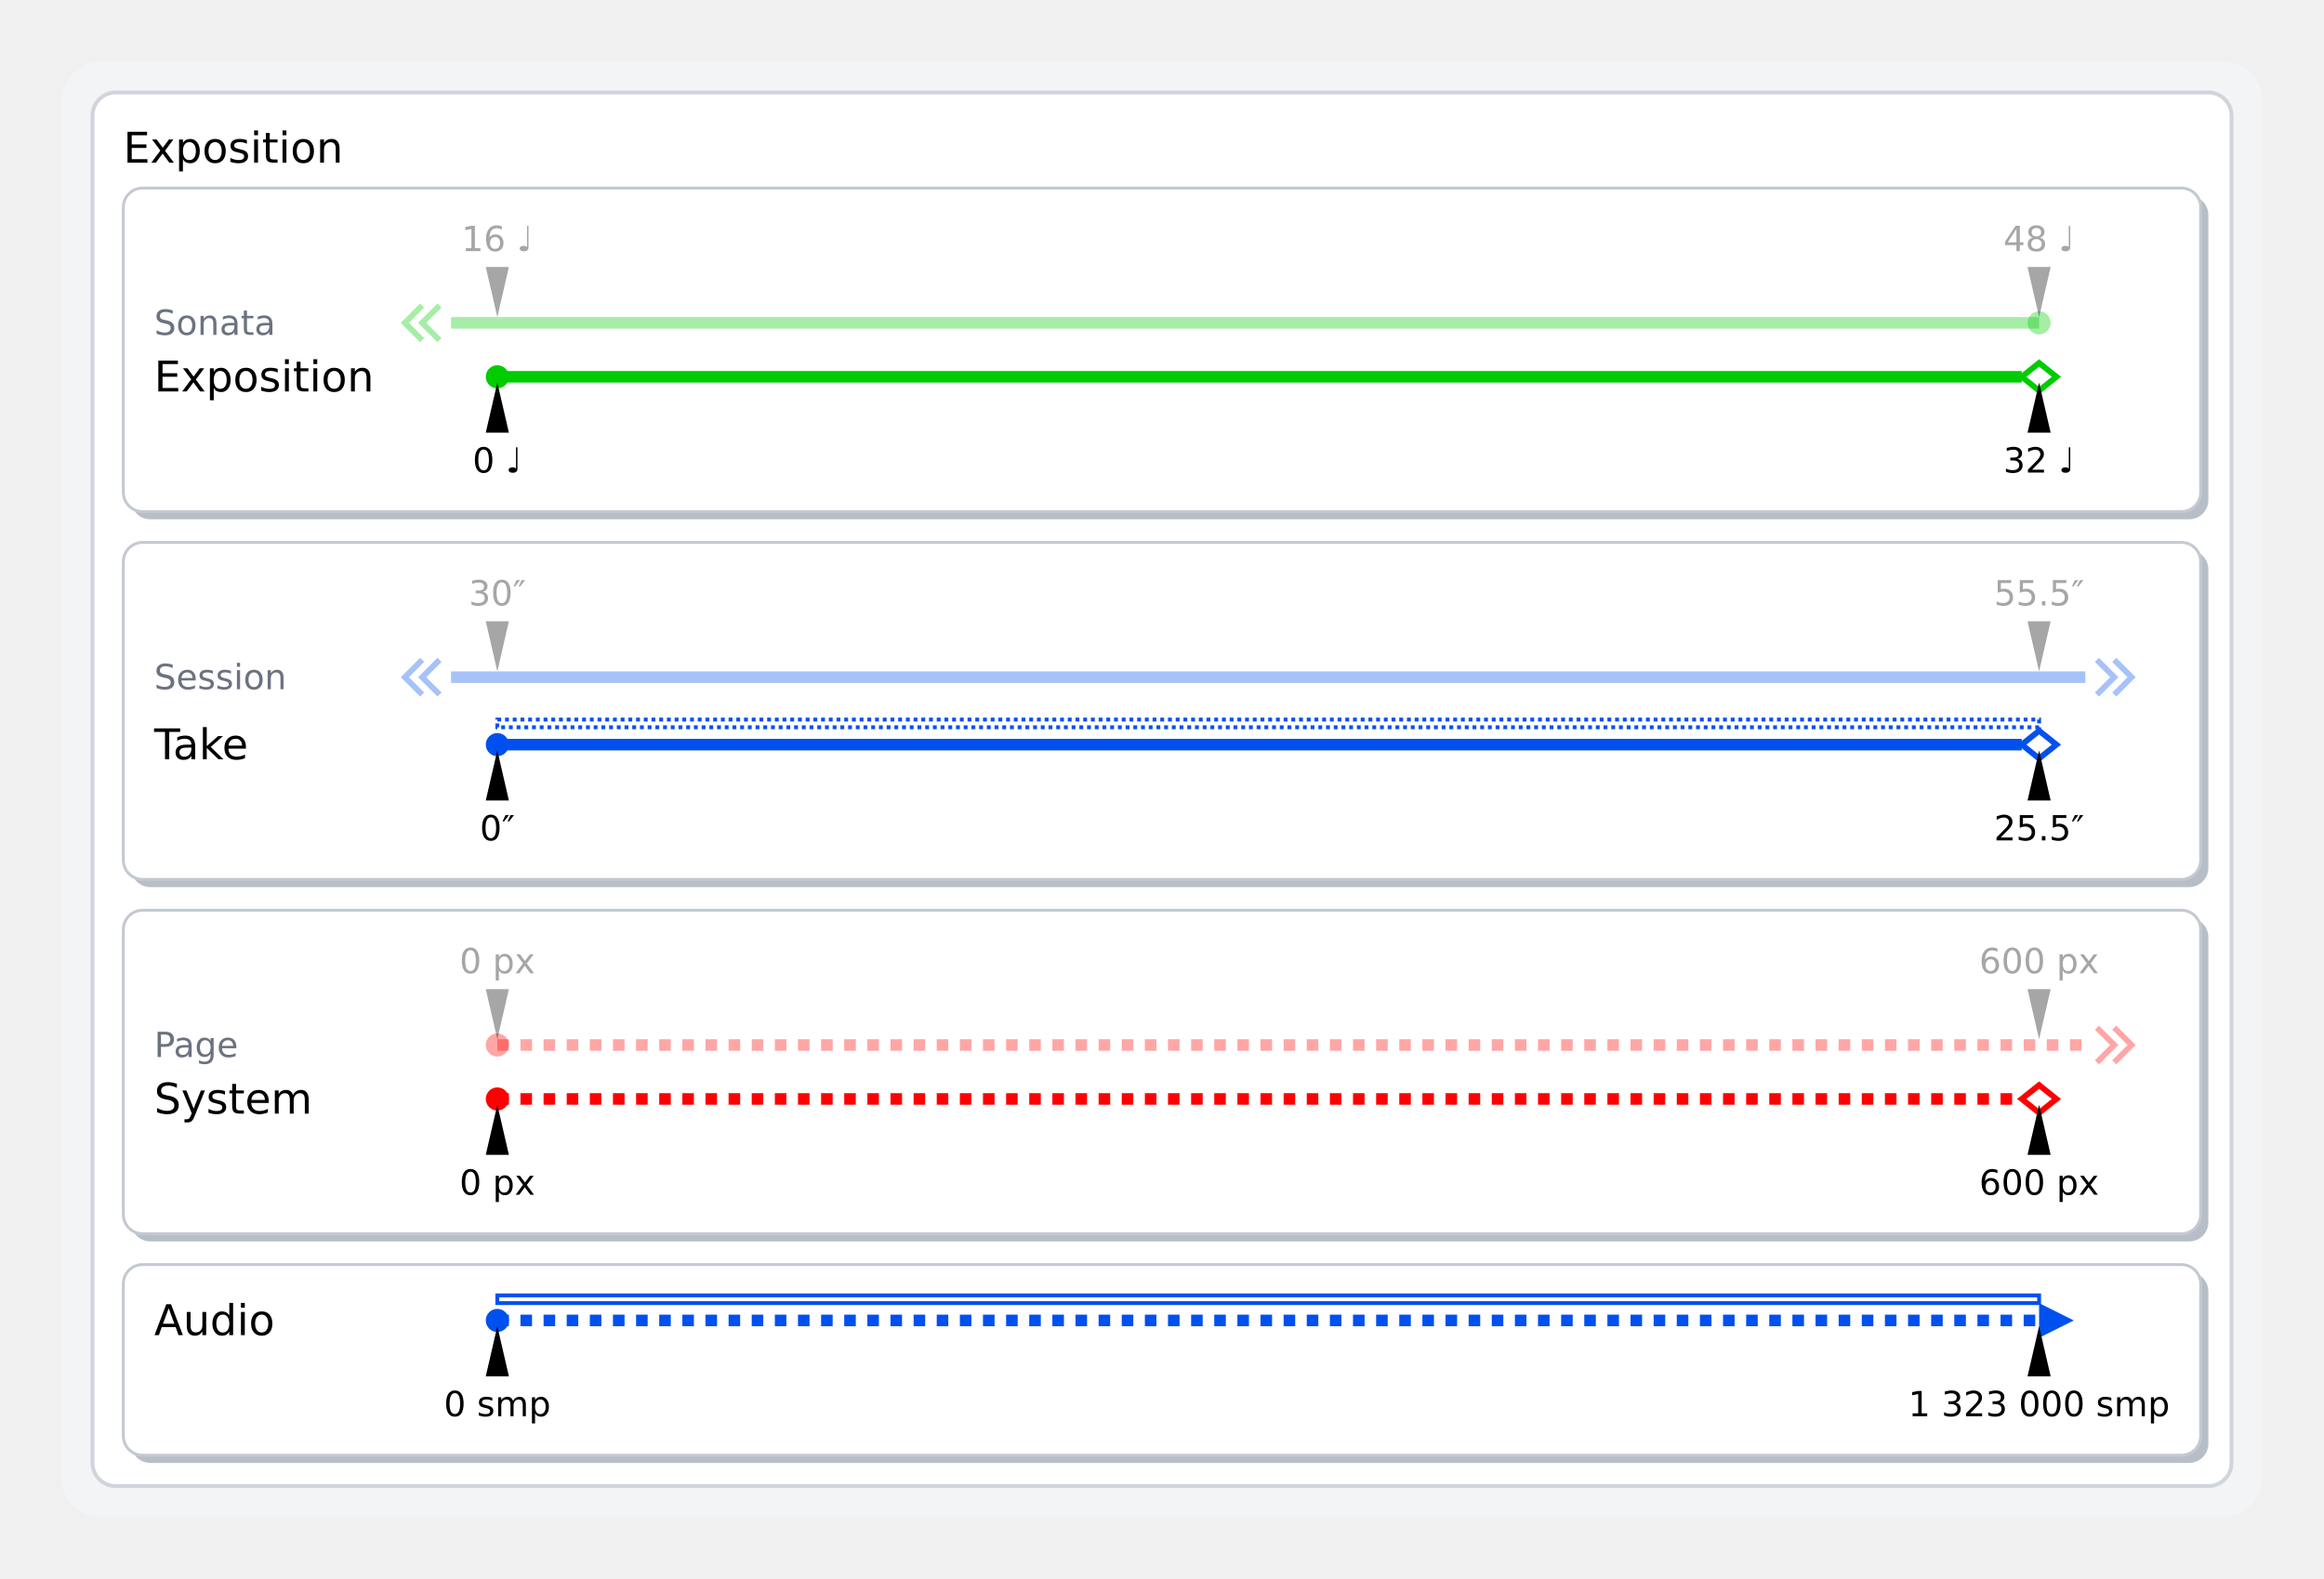
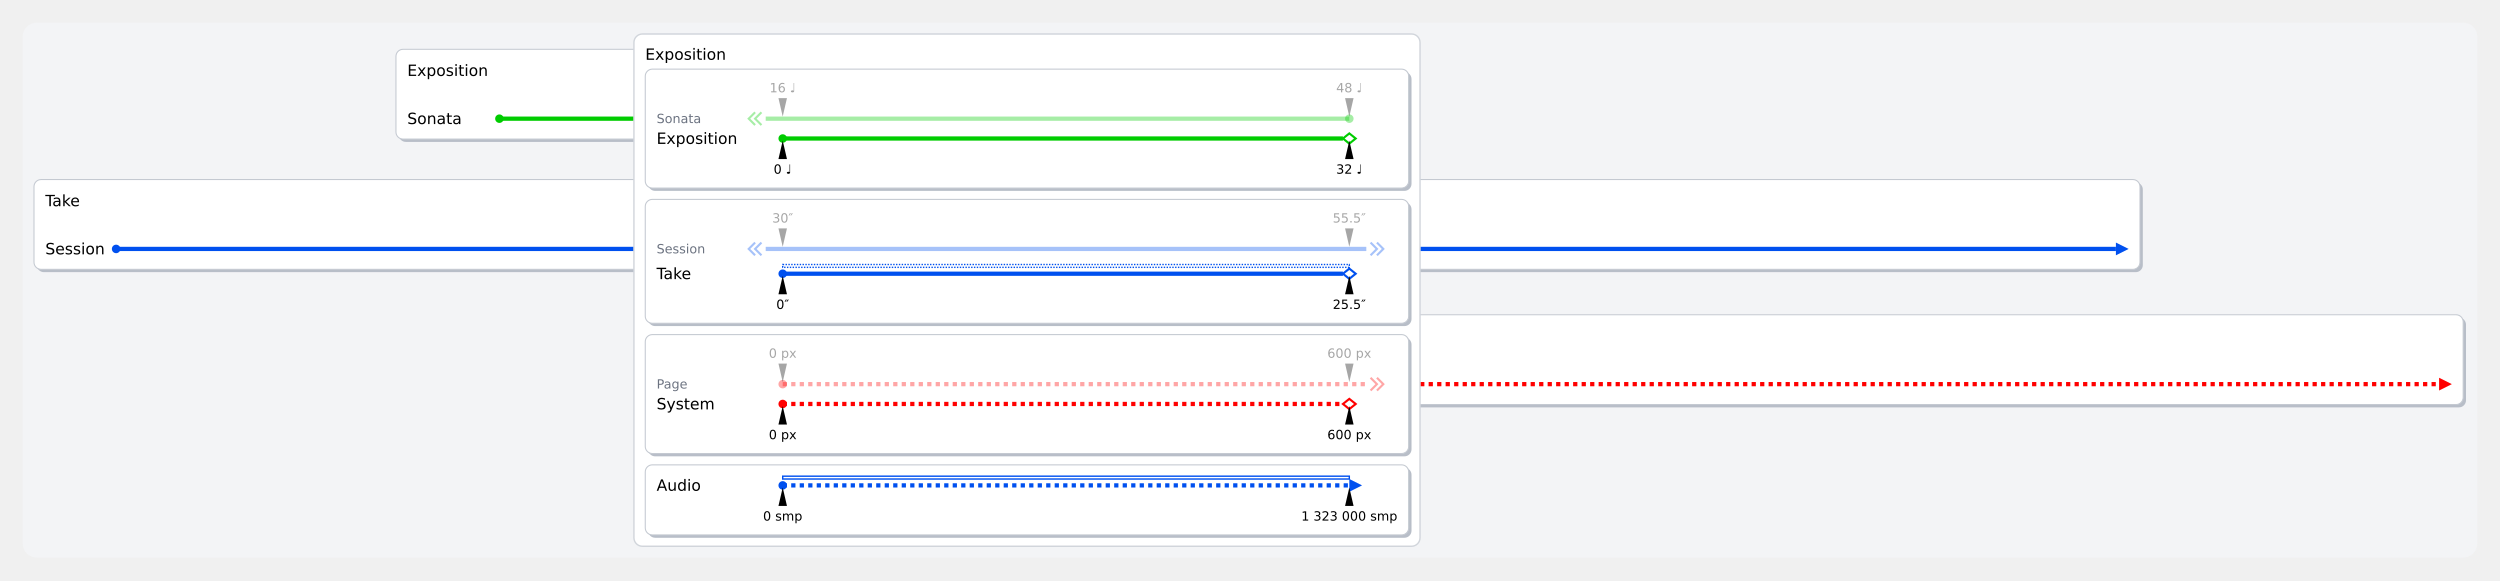
- <svg xmlns="http://www.w3.org/2000/svg" width="602.947" height="409.641" viewBox="0 0 602.947 409.641" font-family="DejaVu Sans, Noto Music" text-rendering="geometricPrecision" style="font-kerning:none;font-variant-ligatures:none">
+ <svg xmlns="http://www.w3.org/2000/svg" width="1764.891" height="409.641" viewBox="0 0 1764.891 409.641" font-family="DejaVu Sans, Noto Music" text-rendering="geometricPrecision" style="font-kerning:none;font-variant-ligatures:none">
  <g transform="translate(16 16)">
-     <rect x="0" y="0" width="570.947" height="377.641" rx="10" fill="#F3F4F6" />
-     <rect data-id="group_1" x="8" y="8" width="554.947" height="361.641" rx="6" fill="#FFFFFF" stroke="#D1D5DB" stroke-width="1" />
-     <text data-id="group_1" data-part="name" x="16" y="26.21" text-anchor="start" font-size="11" fill="#000000">Exposition</text>
-     <rect data-id="exposition" data-part="card" x="18" y="34.805" width="538.947" height="83.953" rx="5" fill="#B8BEC8" />
-     <rect data-id="exposition" data-part="card" x="16" y="32.805" width="538.947" height="83.953" rx="5" fill="#FFFFFF" stroke="#C4C9D1" stroke-width="0.75" />
-     <line data-id="sonata" x1="101.03" y1="67.781" x2="513.03" y2="67.781" stroke="#00CC00" stroke-width="3" opacity="0.35" />
-     <polyline data-id="sonata" points="98.03,63.281 93.53,67.781 98.03,72.281" fill="none" stroke="#00CC00" stroke-width="1.5" opacity="0.35" />
-     <polyline data-id="sonata" points="93.53,63.281 89.03,67.781 93.53,72.281" fill="none" stroke="#00CC00" stroke-width="1.5" opacity="0.35" />
-     <circle data-id="sonata" cx="513.03" cy="67.781" r="3" fill="#00CC00" opacity="0.35" />
-     <line data-id="exposition" x1="113.03" y1="81.781" x2="508.53" y2="81.781" stroke="#00CC00" stroke-width="3" />
-     <circle data-id="exposition" cx="113.03" cy="81.781" r="3" fill="#00CC00" />
-     <polygon data-id="exposition" points="508.53,81.781 513.03,78.181 517.53,81.781 513.03,85.381" fill="none" stroke="#00CC00" stroke-width="1.5" />
-     <polygon data-id="exposition" data-part="start" points="113.03,66.281 110.03,53.281 116.03,53.281" fill="#000000" opacity="0.35" />
-     <polygon data-id="exposition" data-part="end" points="513.03,66.281 510.03,53.281 516.03,53.281" fill="#000000" opacity="0.35" />
-     <polygon data-id="timestamp_3" points="113.03,83.281 110.03,96.281 116.03,96.281" fill="#000000" />
-     <polygon data-id="timestamp_4" points="513.03,83.281 510.03,96.281 516.03,96.281" fill="#000000" />
-     <text data-id="sonata" data-part="name" x="24" y="70.897" text-anchor="start" font-size="9" fill="#6B7280">Sonata</text>
-     <text data-id="exposition" data-part="name" x="24" y="85.589" text-anchor="start" font-size="11" fill="#000000">Exposition</text>
-     <text data-id="exposition" data-part="start label" x="113.03" y="49.159" text-anchor="middle" font-size="9" fill="#000000" opacity="0.35">16 ♩</text>
-     <text data-id="exposition" data-part="end label" x="513.03" y="49.159" text-anchor="middle" font-size="9" fill="#000000" opacity="0.35">48 ♩</text>
-     <text data-id="timestamp_3" data-part="coordinate" x="113.03" y="106.635" text-anchor="middle" font-size="9" fill="#000000">0 ♩</text>
-     <text data-id="timestamp_4" data-part="coordinate" x="513.03" y="106.635" text-anchor="middle" font-size="9" fill="#000000">32 ♩</text>
-     <rect data-id="take" data-part="card" x="18" y="126.758" width="538.947" height="87.453" rx="5" fill="#B8BEC8" />
-     <rect data-id="take" data-part="card" x="16" y="124.758" width="538.947" height="87.453" rx="5" fill="#FFFFFF" stroke="#C4C9D1" stroke-width="0.75" />
-     <polygon data-id="cmap_1" points="113.03,170.734 513.03,170.734 513.03,172.734 113.03,172.734" fill="none" stroke="#0050EF" stroke-width="1" stroke-dasharray="1 1" />
-     <line data-id="session" x1="101.03" y1="159.734" x2="525.03" y2="159.734" stroke="#0050EF" stroke-width="3" opacity="0.35" />
-     <polyline data-id="session" points="98.03,155.234 93.53,159.734 98.03,164.234" fill="none" stroke="#0050EF" stroke-width="1.5" opacity="0.35" />
-     <polyline data-id="session" points="93.53,155.234 89.03,159.734 93.53,164.234" fill="none" stroke="#0050EF" stroke-width="1.5" opacity="0.35" />
-     <polyline data-id="session" points="528.03,155.234 532.53,159.734 528.03,164.234" fill="none" stroke="#0050EF" stroke-width="1.5" opacity="0.35" />
-     <polyline data-id="session" points="532.53,155.234 537.03,159.734 532.53,164.234" fill="none" stroke="#0050EF" stroke-width="1.5" opacity="0.35" />
-     <line data-id="take" x1="113.03" y1="177.234" x2="508.53" y2="177.234" stroke="#0050EF" stroke-width="3" />
-     <circle data-id="take" cx="113.03" cy="177.234" r="3" fill="#0050EF" />
-     <polygon data-id="take" points="508.53,177.234 513.03,173.634 517.53,177.234 513.03,180.834" fill="none" stroke="#0050EF" stroke-width="1.5" />
-     <polygon data-id="take" data-part="start" points="113.03,158.234 110.03,145.234 116.03,145.234" fill="#000000" opacity="0.35" />
-     <polygon data-id="take" data-part="end" points="513.03,158.234 510.03,145.234 516.03,145.234" fill="#000000" opacity="0.35" />
-     <polygon data-id="timestamp_7" points="113.03,178.734 110.03,191.734 116.03,191.734" fill="#000000" />
-     <polygon data-id="timestamp_8" points="513.03,178.734 510.03,191.734 516.03,191.734" fill="#000000" />
-     <text data-id="session" data-part="name" x="24" y="162.85" text-anchor="start" font-size="9" fill="#6B7280">Session</text>
-     <text data-id="take" data-part="name" x="24" y="181.042" text-anchor="start" font-size="11" fill="#000000">Take</text>
-     <text data-id="take" data-part="start label" x="113.03" y="141.112" text-anchor="middle" font-size="9" fill="#000000" opacity="0.35">30″</text>
-     <text data-id="take" data-part="end label" x="513.03" y="141.112" text-anchor="middle" font-size="9" fill="#000000" opacity="0.35">55.5″</text>
-     <text data-id="timestamp_7" data-part="coordinate" x="113.03" y="202.088" text-anchor="middle" font-size="9" fill="#000000">0″</text>
-     <text data-id="timestamp_8" data-part="coordinate" x="513.03" y="202.088" text-anchor="middle" font-size="9" fill="#000000">25.5″</text>
-     <rect data-id="system" data-part="card" x="18" y="222.211" width="538.947" height="83.953" rx="5" fill="#B8BEC8" />
-     <rect data-id="system" data-part="card" x="16" y="220.211" width="538.947" height="83.953" rx="5" fill="#FFFFFF" stroke="#C4C9D1" stroke-width="0.75" />
-     <line data-id="page" x1="113.03" y1="255.188" x2="525.03" y2="255.188" stroke="#FF0000" stroke-width="3" stroke-dasharray="3 3" opacity="0.35" />
-     <circle data-id="page" cx="113.03" cy="255.188" r="3" fill="#FF0000" opacity="0.35" />
-     <polyline data-id="page" points="528.03,250.688 532.53,255.188 528.03,259.688" fill="none" stroke="#FF0000" stroke-width="1.5" opacity="0.35" />
-     <polyline data-id="page" points="532.53,250.688 537.03,255.188 532.53,259.688" fill="none" stroke="#FF0000" stroke-width="1.5" opacity="0.35" />
-     <line data-id="system" x1="113.03" y1="269.188" x2="508.53" y2="269.188" stroke="#FF0000" stroke-width="3" stroke-dasharray="3 3" />
-     <circle data-id="system" cx="113.03" cy="269.188" r="3" fill="#FF0000" />
-     <polygon data-id="system" points="508.53,269.188 513.03,265.587 517.53,269.188 513.03,272.788" fill="none" stroke="#FF0000" stroke-width="1.5" />
-     <polygon data-id="system" data-part="start" points="113.03,253.688 110.03,240.688 116.03,240.688" fill="#000000" opacity="0.35" />
-     <polygon data-id="system" data-part="end" points="513.03,253.688 510.03,240.688 516.03,240.688" fill="#000000" opacity="0.35" />
-     <polygon data-id="timestamp_5" points="113.03,270.688 110.03,283.688 116.03,283.688" fill="#000000" />
-     <polygon data-id="timestamp_6" points="513.03,270.688 510.03,283.688 516.03,283.688" fill="#000000" />
-     <text data-id="page" data-part="name" x="24" y="258.303" text-anchor="start" font-size="9" fill="#6B7280">Page</text>
-     <text data-id="system" data-part="name" x="24" y="272.996" text-anchor="start" font-size="11" fill="#000000">System</text>
-     <text data-id="system" data-part="start label" x="113.03" y="236.565" text-anchor="middle" font-size="9" fill="#000000" opacity="0.35">0 px</text>
-     <text data-id="system" data-part="end label" x="513.03" y="236.565" text-anchor="middle" font-size="9" fill="#000000" opacity="0.35">600 px</text>
-     <text data-id="timestamp_5" data-part="coordinate" x="113.03" y="294.041" text-anchor="middle" font-size="9" fill="#000000">0 px</text>
-     <text data-id="timestamp_6" data-part="coordinate" x="513.03" y="294.041" text-anchor="middle" font-size="9" fill="#000000">600 px</text>
-     <rect data-id="audio" data-part="card" x="18" y="314.164" width="538.947" height="49.477" rx="5" fill="#B8BEC8" />
-     <rect data-id="audio" data-part="card" x="16" y="312.164" width="538.947" height="49.477" rx="5" fill="#FFFFFF" stroke="#C4C9D1" stroke-width="0.75" />
-     <polygon data-id="cmap_2" points="113.03,320.164 513.03,320.164 513.03,322.164 113.03,322.164" fill="none" stroke="#0050EF" stroke-width="1" />
-     <line data-id="audio" x1="113.03" y1="326.664" x2="513.03" y2="326.664" stroke="#0050EF" stroke-width="3" stroke-dasharray="3 3" />
-     <circle data-id="audio" cx="113.03" cy="326.664" r="3" fill="#0050EF" />
-     <polygon data-id="audio" points="522.03,326.664 513.03,322.164 513.03,331.164" fill="#0050EF" />
-     <polygon data-id="timestamp_1" points="113.03,328.164 110.03,341.164 116.03,341.164" fill="#000000" />
-     <polygon data-id="timestamp_2" points="513.03,328.164 510.03,341.164 516.03,341.164" fill="#000000" />
-     <text data-id="audio" data-part="name" x="24" y="330.472" text-anchor="start" font-size="11" fill="#000000">Audio</text>
-     <text data-id="timestamp_1" data-part="coordinate" x="113.03" y="351.518" text-anchor="middle" font-size="9" fill="#000000">0 smp</text>
-     <text data-id="timestamp_2" data-part="coordinate" x="513.03" y="351.518" text-anchor="middle" font-size="9" fill="#000000">1 323 000 smp</text>
+     <rect x="0" y="0" width="1732.891" height="377.641" rx="10" fill="#F3F4F6" />
+     <rect data-id="sonata" data-part="card" x="265.528" y="20.805" width="690.309" height="63.379" rx="5" fill="#B8BEC8" />
+     <rect data-id="sonata" data-part="card" x="263.528" y="18.805" width="690.309" height="63.379" rx="5" fill="#FFFFFF" stroke="#C4C9D1" stroke-width="0.75" />
+     <line data-id="sonata" x1="336.558" y1="67.781" x2="936.558" y2="67.781" stroke="#00CC00" stroke-width="3" />
+     <circle data-id="sonata" cx="336.558" cy="67.781" r="3" fill="#00CC00" />
+     <circle data-id="sonata" cx="936.558" cy="67.781" r="3" fill="#00CC00" />
+     <line data-id="exposition" x1="536.558" y1="33.805" x2="932.058" y2="33.805" stroke="#00CC00" stroke-width="3" />
+     <circle data-id="exposition" cx="536.558" cy="33.805" r="3" fill="#00CC00" />
+     <polygon data-id="exposition" points="932.058,33.805 936.558,30.205 941.058,33.805 936.558,37.405" fill="none" stroke="#00CC00" stroke-width="1.5" />
+     <polygon data-id="timestamp_3" points="536.558,35.305 533.558,48.305 539.558,48.305" fill="#000000" />
+     <polygon data-id="timestamp_4" points="936.558,35.305 933.558,48.305 939.558,48.305" fill="#000000" />
+     <text data-id="exposition" data-part="name" x="271.528" y="37.613" text-anchor="start" font-size="11" fill="#000000">Exposition</text>
+     <text data-id="sonata" data-part="name" x="271.528" y="71.589" text-anchor="start" font-size="11" fill="#000000">Sonata</text>
+     <text data-id="timestamp_3" data-part="coordinate" x="536.558" y="58.659" text-anchor="middle" font-size="9" fill="#000000">0 ♩</text>
+     <text data-id="timestamp_4" data-part="coordinate" x="936.558" y="58.659" text-anchor="middle" font-size="9" fill="#000000">32 ♩</text>
+     <rect data-id="session" data-part="card" x="10" y="112.758" width="1486.734" height="63.379" rx="5" fill="#B8BEC8" />
+     <rect data-id="session" data-part="card" x="8" y="110.758" width="1486.734" height="63.379" rx="5" fill="#FFFFFF" stroke="#C4C9D1" stroke-width="0.75" />
+     <polygon data-id="cmap_1" points="536.558,119.258 936.558,119.258 936.558,121.258 536.558,121.258" fill="none" stroke="#0050EF" stroke-width="1" stroke-dasharray="1 1" />
+     <line data-id="session" x1="65.97" y1="159.734" x2="1477.734" y2="159.734" stroke="#0050EF" stroke-width="3" />
+     <circle data-id="session" cx="65.97" cy="159.734" r="3" fill="#0050EF" />
+     <polygon data-id="session" points="1486.734,159.734 1477.734,155.234 1477.734,164.234" fill="#0050EF" />
+     <line data-id="take" x1="536.558" y1="125.758" x2="932.058" y2="125.758" stroke="#0050EF" stroke-width="3" />
+     <circle data-id="take" cx="536.558" cy="125.758" r="3" fill="#0050EF" />
+     <polygon data-id="take" points="932.058,125.758 936.558,122.158 941.058,125.758 936.558,129.358" fill="none" stroke="#0050EF" stroke-width="1.5" />
+     <polygon data-id="timestamp_7" points="536.558,127.258 533.558,140.258 539.558,140.258" fill="#000000" />
+     <polygon data-id="timestamp_8" points="936.558,127.258 933.558,140.258 939.558,140.258" fill="#000000" />
+     <text data-id="take" data-part="name" x="16" y="129.566" text-anchor="start" font-size="11" fill="#000000">Take</text>
+     <text data-id="session" data-part="name" x="16" y="163.542" text-anchor="start" font-size="11" fill="#000000">Session</text>
+     <text data-id="timestamp_7" data-part="coordinate" x="536.558" y="150.612" text-anchor="middle" font-size="9" fill="#000000">0″</text>
+     <text data-id="timestamp_8" data-part="coordinate" x="936.558" y="150.612" text-anchor="middle" font-size="9" fill="#000000">25.5″</text>
+     <rect data-id="page" data-part="card" x="481.539" y="208.211" width="1243.352" height="63.379" rx="5" fill="#B8BEC8" />
+     <rect data-id="page" data-part="card" x="479.539" y="206.211" width="1243.352" height="63.379" rx="5" fill="#FFFFFF" stroke="#C4C9D1" stroke-width="0.75" />
+     <line data-id="page" x1="536.558" y1="255.188" x2="1705.891" y2="255.188" stroke="#FF0000" stroke-width="3" stroke-dasharray="3 3" />
+     <circle data-id="page" cx="536.558" cy="255.188" r="3" fill="#FF0000" />
+     <polygon data-id="page" points="1714.891,255.188 1705.891,250.688 1705.891,259.688" fill="#FF0000" />
+     <line data-id="system" x1="536.558" y1="221.211" x2="932.058" y2="221.211" stroke="#FF0000" stroke-width="3" stroke-dasharray="3 3" />
+     <circle data-id="system" cx="536.558" cy="221.211" r="3" fill="#FF0000" />
+     <polygon data-id="system" points="932.058,221.211 936.558,217.611 941.058,221.211 936.558,224.811" fill="none" stroke="#FF0000" stroke-width="1.5" />
+     <polygon data-id="timestamp_5" points="536.558,222.711 533.558,235.711 539.558,235.711" fill="#000000" />
+     <polygon data-id="timestamp_6" points="936.558,222.711 933.558,235.711 939.558,235.711" fill="#000000" />
+     <text data-id="system" data-part="name" x="487.539" y="225.019" text-anchor="start" font-size="11" fill="#000000">System</text>
+     <text data-id="page" data-part="name" x="487.539" y="258.996" text-anchor="start" font-size="11" fill="#000000">Page</text>
+     <text data-id="timestamp_5" data-part="coordinate" x="536.558" y="246.065" text-anchor="middle" font-size="9" fill="#000000">0 px</text>
+     <text data-id="timestamp_6" data-part="coordinate" x="936.558" y="246.065" text-anchor="middle" font-size="9" fill="#000000">600 px</text>
+     <rect data-id="group_1" x="431.528" y="8" width="554.947" height="361.641" rx="6" fill="#FFFFFF" stroke="#D1D5DB" stroke-width="1" />
+     <text data-id="group_1" data-part="name" x="439.528" y="26.21" text-anchor="start" font-size="11" fill="#000000">Exposition</text>
+     <rect data-id="exposition" data-part="card" x="441.528" y="34.805" width="538.947" height="83.953" rx="5" fill="#B8BEC8" />
+     <rect data-id="exposition" data-part="card" x="439.528" y="32.805" width="538.947" height="83.953" rx="5" fill="#FFFFFF" stroke="#C4C9D1" stroke-width="0.75" />
+     <line data-id="sonata" x1="524.558" y1="67.781" x2="936.558" y2="67.781" stroke="#00CC00" stroke-width="3" opacity="0.35" />
+     <polyline data-id="sonata" points="521.558,63.281 517.058,67.781 521.558,72.281" fill="none" stroke="#00CC00" stroke-width="1.5" opacity="0.35" />
+     <polyline data-id="sonata" points="517.058,63.281 512.558,67.781 517.058,72.281" fill="none" stroke="#00CC00" stroke-width="1.5" opacity="0.35" />
+     <circle data-id="sonata" cx="936.558" cy="67.781" r="3" fill="#00CC00" opacity="0.35" />
+     <line data-id="exposition" x1="536.558" y1="81.781" x2="932.058" y2="81.781" stroke="#00CC00" stroke-width="3" />
+     <circle data-id="exposition" cx="536.558" cy="81.781" r="3" fill="#00CC00" />
+     <polygon data-id="exposition" points="932.058,81.781 936.558,78.181 941.058,81.781 936.558,85.381" fill="none" stroke="#00CC00" stroke-width="1.5" />
+     <polygon data-id="exposition" data-part="start" points="536.558,66.281 533.558,53.281 539.558,53.281" fill="#000000" opacity="0.35" />
+     <polygon data-id="exposition" data-part="end" points="936.558,66.281 933.558,53.281 939.558,53.281" fill="#000000" opacity="0.35" />
+     <polygon data-id="timestamp_3" points="536.558,83.281 533.558,96.281 539.558,96.281" fill="#000000" />
+     <polygon data-id="timestamp_4" points="936.558,83.281 933.558,96.281 939.558,96.281" fill="#000000" />
+     <text data-id="sonata" data-part="name" x="447.528" y="70.897" text-anchor="start" font-size="9" fill="#6B7280">Sonata</text>
+     <text data-id="exposition" data-part="name" x="447.528" y="85.589" text-anchor="start" font-size="11" fill="#000000">Exposition</text>
+     <text data-id="exposition" data-part="start label" x="536.558" y="49.159" text-anchor="middle" font-size="9" fill="#000000" opacity="0.35">16 ♩</text>
+     <text data-id="exposition" data-part="end label" x="936.558" y="49.159" text-anchor="middle" font-size="9" fill="#000000" opacity="0.35">48 ♩</text>
+     <text data-id="timestamp_3" data-part="coordinate" x="536.558" y="106.635" text-anchor="middle" font-size="9" fill="#000000">0 ♩</text>
+     <text data-id="timestamp_4" data-part="coordinate" x="936.558" y="106.635" text-anchor="middle" font-size="9" fill="#000000">32 ♩</text>
+     <rect data-id="take" data-part="card" x="441.528" y="126.758" width="538.947" height="87.453" rx="5" fill="#B8BEC8" />
+     <rect data-id="take" data-part="card" x="439.528" y="124.758" width="538.947" height="87.453" rx="5" fill="#FFFFFF" stroke="#C4C9D1" stroke-width="0.75" />
+     <polygon data-id="cmap_1" points="536.558,170.734 936.558,170.734 936.558,172.734 536.558,172.734" fill="none" stroke="#0050EF" stroke-width="1" stroke-dasharray="1 1" />
+     <line data-id="session" x1="524.558" y1="159.734" x2="948.558" y2="159.734" stroke="#0050EF" stroke-width="3" opacity="0.35" />
+     <polyline data-id="session" points="521.558,155.234 517.058,159.734 521.558,164.234" fill="none" stroke="#0050EF" stroke-width="1.5" opacity="0.35" />
+     <polyline data-id="session" points="517.058,155.234 512.558,159.734 517.058,164.234" fill="none" stroke="#0050EF" stroke-width="1.5" opacity="0.35" />
+     <polyline data-id="session" points="951.558,155.234 956.058,159.734 951.558,164.234" fill="none" stroke="#0050EF" stroke-width="1.5" opacity="0.35" />
+     <polyline data-id="session" points="956.058,155.234 960.558,159.734 956.058,164.234" fill="none" stroke="#0050EF" stroke-width="1.5" opacity="0.35" />
+     <line data-id="take" x1="536.558" y1="177.234" x2="932.058" y2="177.234" stroke="#0050EF" stroke-width="3" />
+     <circle data-id="take" cx="536.558" cy="177.234" r="3" fill="#0050EF" />
+     <polygon data-id="take" points="932.058,177.234 936.558,173.634 941.058,177.234 936.558,180.834" fill="none" stroke="#0050EF" stroke-width="1.5" />
+     <polygon data-id="take" data-part="start" points="536.558,158.234 533.558,145.234 539.558,145.234" fill="#000000" opacity="0.35" />
+     <polygon data-id="take" data-part="end" points="936.558,158.234 933.558,145.234 939.558,145.234" fill="#000000" opacity="0.35" />
+     <polygon data-id="timestamp_7" points="536.558,178.734 533.558,191.734 539.558,191.734" fill="#000000" />
+     <polygon data-id="timestamp_8" points="936.558,178.734 933.558,191.734 939.558,191.734" fill="#000000" />
+     <text data-id="session" data-part="name" x="447.528" y="162.85" text-anchor="start" font-size="9" fill="#6B7280">Session</text>
+     <text data-id="take" data-part="name" x="447.528" y="181.042" text-anchor="start" font-size="11" fill="#000000">Take</text>
+     <text data-id="take" data-part="start label" x="536.558" y="141.112" text-anchor="middle" font-size="9" fill="#000000" opacity="0.35">30″</text>
+     <text data-id="take" data-part="end label" x="936.558" y="141.112" text-anchor="middle" font-size="9" fill="#000000" opacity="0.35">55.5″</text>
+     <text data-id="timestamp_7" data-part="coordinate" x="536.558" y="202.088" text-anchor="middle" font-size="9" fill="#000000">0″</text>
+     <text data-id="timestamp_8" data-part="coordinate" x="936.558" y="202.088" text-anchor="middle" font-size="9" fill="#000000">25.5″</text>
+     <rect data-id="system" data-part="card" x="441.528" y="222.211" width="538.947" height="83.953" rx="5" fill="#B8BEC8" />
+     <rect data-id="system" data-part="card" x="439.528" y="220.211" width="538.947" height="83.953" rx="5" fill="#FFFFFF" stroke="#C4C9D1" stroke-width="0.75" />
+     <line data-id="page" x1="536.558" y1="255.188" x2="948.558" y2="255.188" stroke="#FF0000" stroke-width="3" stroke-dasharray="3 3" opacity="0.35" />
+     <circle data-id="page" cx="536.558" cy="255.188" r="3" fill="#FF0000" opacity="0.35" />
+     <polyline data-id="page" points="951.558,250.688 956.058,255.188 951.558,259.688" fill="none" stroke="#FF0000" stroke-width="1.5" opacity="0.35" />
+     <polyline data-id="page" points="956.058,250.688 960.558,255.188 956.058,259.688" fill="none" stroke="#FF0000" stroke-width="1.5" opacity="0.35" />
+     <line data-id="system" x1="536.558" y1="269.188" x2="932.058" y2="269.188" stroke="#FF0000" stroke-width="3" stroke-dasharray="3 3" />
+     <circle data-id="system" cx="536.558" cy="269.188" r="3" fill="#FF0000" />
+     <polygon data-id="system" points="932.058,269.188 936.558,265.587 941.058,269.188 936.558,272.788" fill="none" stroke="#FF0000" stroke-width="1.5" />
+     <polygon data-id="system" data-part="start" points="536.558,253.688 533.558,240.688 539.558,240.688" fill="#000000" opacity="0.35" />
+     <polygon data-id="system" data-part="end" points="936.558,253.688 933.558,240.688 939.558,240.688" fill="#000000" opacity="0.35" />
+     <polygon data-id="timestamp_5" points="536.558,270.688 533.558,283.688 539.558,283.688" fill="#000000" />
+     <polygon data-id="timestamp_6" points="936.558,270.688 933.558,283.688 939.558,283.688" fill="#000000" />
+     <text data-id="page" data-part="name" x="447.528" y="258.303" text-anchor="start" font-size="9" fill="#6B7280">Page</text>
+     <text data-id="system" data-part="name" x="447.528" y="272.996" text-anchor="start" font-size="11" fill="#000000">System</text>
+     <text data-id="system" data-part="start label" x="536.558" y="236.565" text-anchor="middle" font-size="9" fill="#000000" opacity="0.35">0 px</text>
+     <text data-id="system" data-part="end label" x="936.558" y="236.565" text-anchor="middle" font-size="9" fill="#000000" opacity="0.35">600 px</text>
+     <text data-id="timestamp_5" data-part="coordinate" x="536.558" y="294.041" text-anchor="middle" font-size="9" fill="#000000">0 px</text>
+     <text data-id="timestamp_6" data-part="coordinate" x="936.558" y="294.041" text-anchor="middle" font-size="9" fill="#000000">600 px</text>
+     <rect data-id="audio" data-part="card" x="441.528" y="314.164" width="538.947" height="49.477" rx="5" fill="#B8BEC8" />
+     <rect data-id="audio" data-part="card" x="439.528" y="312.164" width="538.947" height="49.477" rx="5" fill="#FFFFFF" stroke="#C4C9D1" stroke-width="0.75" />
+     <polygon data-id="cmap_2" points="536.558,320.164 936.558,320.164 936.558,322.164 536.558,322.164" fill="none" stroke="#0050EF" stroke-width="1" />
+     <line data-id="audio" x1="536.558" y1="326.664" x2="936.558" y2="326.664" stroke="#0050EF" stroke-width="3" stroke-dasharray="3 3" />
+     <circle data-id="audio" cx="536.558" cy="326.664" r="3" fill="#0050EF" />
+     <polygon data-id="audio" points="945.558,326.664 936.558,322.164 936.558,331.164" fill="#0050EF" />
+     <polygon data-id="timestamp_1" points="536.558,328.164 533.558,341.164 539.558,341.164" fill="#000000" />
+     <polygon data-id="timestamp_2" points="936.558,328.164 933.558,341.164 939.558,341.164" fill="#000000" />
+     <text data-id="audio" data-part="name" x="447.528" y="330.472" text-anchor="start" font-size="11" fill="#000000">Audio</text>
+     <text data-id="timestamp_1" data-part="coordinate" x="536.558" y="351.518" text-anchor="middle" font-size="9" fill="#000000">0 smp</text>
+     <text data-id="timestamp_2" data-part="coordinate" x="936.558" y="351.518" text-anchor="middle" font-size="9" fill="#000000">1 323 000 smp</text>
  </g>
</svg>
